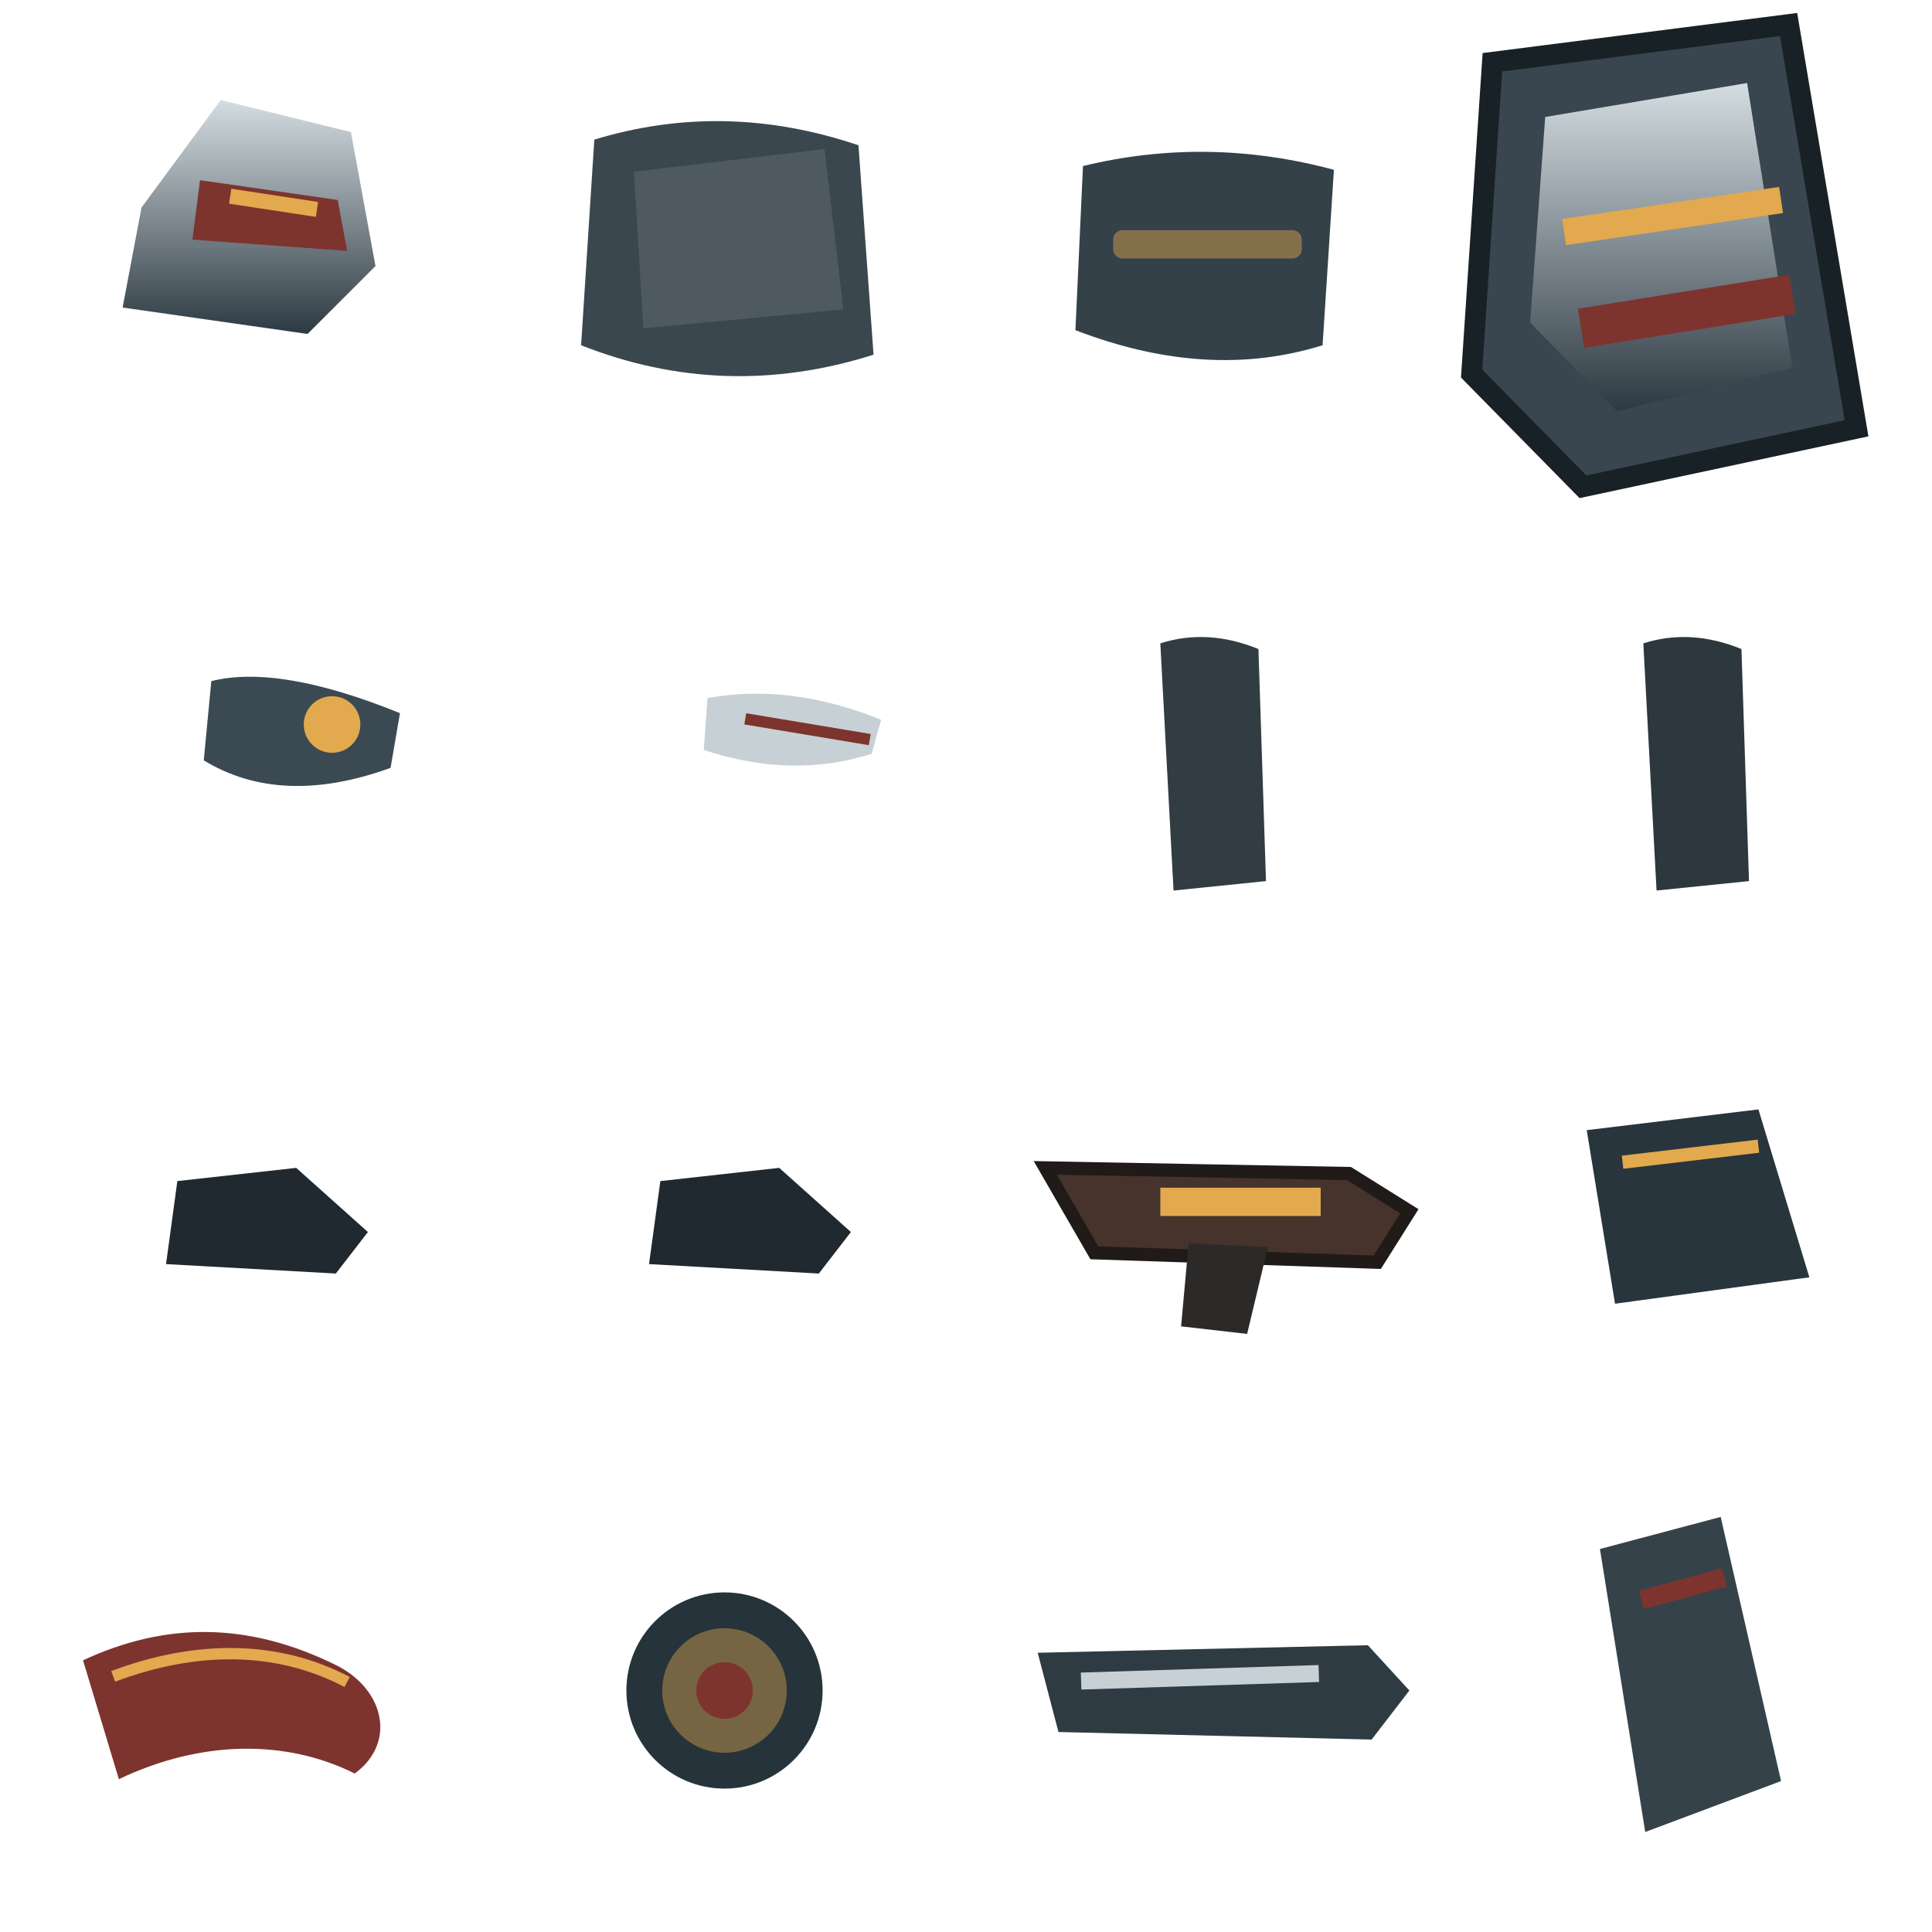
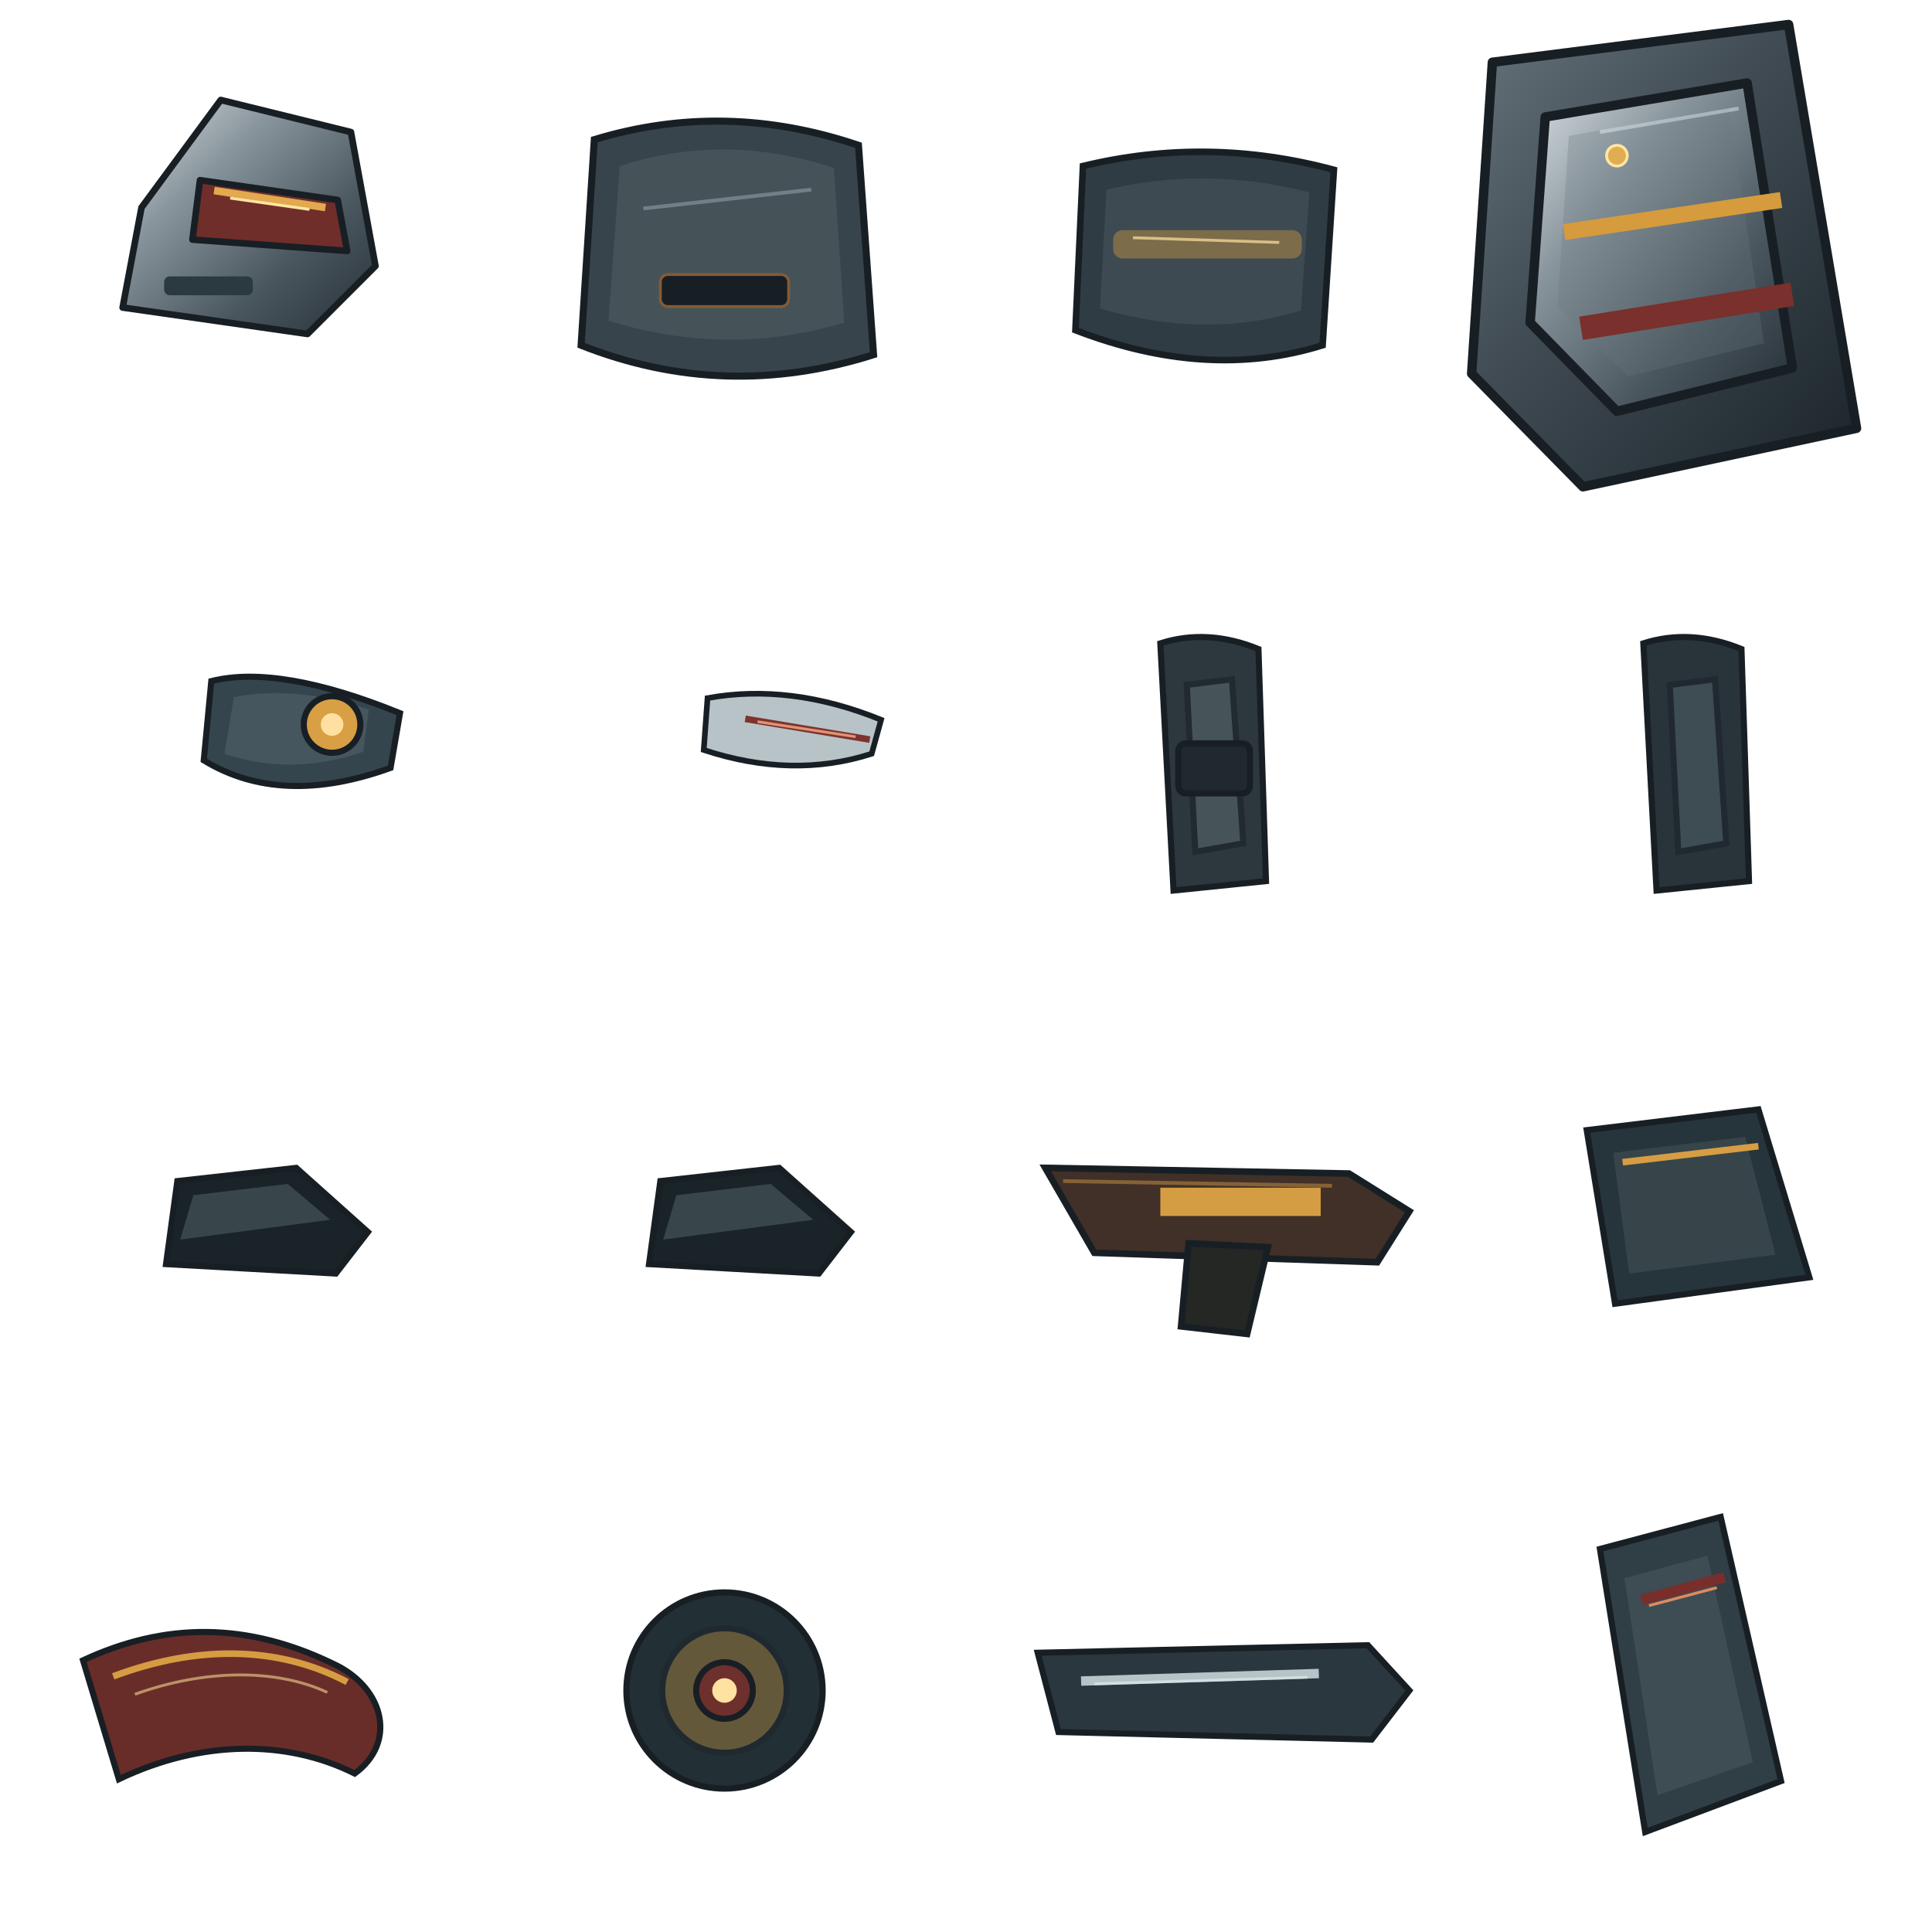
<svg xmlns="http://www.w3.org/2000/svg" width="2048" height="2048" viewBox="0 0 2048 2048">
  <defs>
-     <linearGradient id="s" x1="0" y1="0" x2="0" y2="1">
-       <stop stop-color="#d4dde1" />
-       <stop offset="1" stop-color="#2d3942" />
+     <linearGradient id="s" x1="0" y1="0" x2="1" y2="1">
+       <stop stop-color="#d9e1e4" />
+       <stop offset=".32" stop-color="#89959c" />
+       <stop offset=".68" stop-color="#4a565e" />
+       <stop offset="1" stop-color="#252f36" />
+     </linearGradient>
+     <linearGradient id="shield" x1="0" y1="0" x2="1" y2="1">
+       <stop stop-color="#66737b" />
+       <stop offset=".4" stop-color="#414c54" />
+       <stop offset="1" stop-color="#1b242a" />
    </linearGradient>
  </defs>
-   <g transform="translate(256 256)">
+   <g transform="translate(256 256)" stroke="#181f24" stroke-width="7" stroke-linejoin="round">
    <path d="M-126 70 L-106-36 L-22-150 L116-116 L142 26 L70 98Z" fill="url(#s)" />
-     <path d="M-44-65 L102-44 L112 10 L-52-2Z" fill="#7d342e" />
-     <path d="M-12-48 L80-34" stroke="#e2a94e" stroke-width="16" />
+     <path d="M-44-65 L102-44 L112 10 L-52-2Z" fill="#702e2a" />
+     <path d="M-29-54 L89-36" stroke="#e2a94e" stroke-width="8" />
+     <path d="M-12-46 L72-34" stroke="#ffe5a2" stroke-width="3" />
+     <rect x="-82" y="37" width="94" height="20" rx="6" fill="#2b3940" stroke="none" />
  </g>
-   <g transform="translate(768 256)">
-     <path d="M-138-108 Q0-150 142-102 L158 120 Q0 170-152 110Z" fill="#3b474e" />
-     <path d="M-96-74 L106-98 L126 72 L-86 92Z" fill="#c7d0d5" opacity=".14" />
+   <g transform="translate(768 256)" stroke="#181f24" stroke-width="7.5">
+     <path d="M-138-108 Q0-150 142-102 L158 120 Q0 170-152 110Z" fill="#37444b" />
+     <path d="M-111-80 Q0-116 116-78 L127 86 Q4 123-123 84Z" fill="#aeb9be" opacity=".12" stroke="none" />
+     <path d="M-86-35 L92-55" stroke="#727f86" stroke-width="4" />
+     <rect x="-68" y="35" width="136" height="34" rx="8" fill="#171f24" stroke="#845b35" stroke-width="3" />
  </g>
-   <g transform="translate(1280 256)">
-     <path d="M-132-80 Q0-112 134-76 L122 110 Q0 148-140 94Z" fill="#354149" />
-     <rect x="-100" y="-12" width="200" height="30" rx="10" fill="#e2a94e" opacity=".45" />
+   <g transform="translate(1280 256)" stroke="#181f24" stroke-width="7">
+     <path d="M-132-80 Q0-112 134-76 L122 110 Q0 148-140 94Z" fill="#303c43" />
+     <path d="M-107-55 Q0-80 108-52 L99 73 Q-1 104-114 71Z" fill="#66757c" opacity=".26" stroke="none" />
+     <rect x="-100" y="-12" width="200" height="30" rx="10" fill="#d59a3c" opacity=".42" stroke="none" />
+     <path d="M-79-4 L76 1" stroke="#ffe3a0" stroke-width="3" opacity=".7" />
  </g>
-   <g transform="translate(1792 256)">
-     <path d="M-210-190 L104-230 L176 198 L-114 260 L-232 140Z" fill="#39464f" stroke="#182126" stroke-width="22" />
+   <g transform="translate(1792 256)" stroke="#181f24" stroke-width="10" stroke-linejoin="round">
+     <path d="M-210-190 L104-230 L176 198 L-114 260 L-232 140Z" fill="url(#shield)" />
    <path d="M-154-132 L60-168 L108 134 L-78 180 L-170 86Z" fill="url(#s)" />
-     <path d="M-134-10 L96-44" stroke="#e2a94e" stroke-width="28" />
-     <path d="M-116 92 L108 56" stroke="#7d342e" stroke-width="42" />
+     <path d="M-129-112 L41-142 L78 108 L-66 143 L-141 69Z" fill="#68767d" opacity=".28" stroke="none" />
+     <path d="M-134-10 L96-44" stroke="#d69b3d" stroke-width="17" />
+     <path d="M-116 92 L108 56" stroke="#7a302c" stroke-width="25" />
+     <path d="M-96-116 L51-141" stroke="#f5ffff" stroke-width="4" opacity=".4" />
+     <circle cx="-78" cy="-91" r="11" fill="#e1ad53" stroke="#ffe7a2" stroke-width="3" />
  </g>
-   <g transform="translate(256 768)">
-     <path d="M-32-46 Q40-64 168-12 L158 46 Q42 88-40 38Z" fill="#3b4a52" />
-     <circle cx="96" cy="0" r="30" fill="#e2a94e" />
+   <g transform="translate(256 768)" stroke="#181f24" stroke-width="6.5">
+     <path d="M-32-46 Q40-64 168-12 L158 46 Q42 88-40 38Z" fill="#35454d" />
+     <path d="M-8-29 Q56-42 135-16 L129 29 Q52 55-18 31Z" fill="#718087" opacity=".28" stroke="none" />
+     <circle cx="96" cy="0" r="30" fill="#d89f45" />
+     <circle cx="96" cy="0" r="12" fill="#ffe0a0" stroke="none" />
  </g>
-   <g transform="translate(768 768)">
-     <path d="M-18-28 Q70-44 166-5 L156 31 Q72 58-22 27Z" fill="#c7d0d5" />
-     <path d="M22-6 L154 16" stroke="#7d342e" stroke-width="12" />
+   <g transform="translate(768 768)" stroke="#181f24" stroke-width="6">
+     <path d="M-18-28 Q70-44 166-5 L156 31 Q72 58-22 27Z" fill="#b8c3c8" />
+     <path d="M22-6 L154 16" stroke="#7d342e" stroke-width="7" />
+     <path d="M35-3 L139 13" stroke="#e09476" stroke-width="2.8" />
  </g>
-   <g transform="translate(1280 768)">
-     <path d="M-50-86 Q0-102 54-80 L62 166 L-36 176Z" fill="#313c43" />
+   <g transform="translate(1280 768)" stroke="#181f24" stroke-width="6.5">
+     <path d="M-50-86 Q0-102 54-80 L62 166 L-36 176Z" fill="#2d383e" />
+     <path d="M-22-42 L26-48 L38 126 L-13 135Z" fill="#59676e" opacity=".56" />
+     <rect x="-31" y="20" width="76" height="53" rx="8" fill="#20292e" />
  </g>
-   <g transform="translate(1792 768)">
-     <path d="M-50-86 Q0-102 54-80 L62 166 L-36 176Z" fill="#2c373e" />
+   <g transform="translate(1792 768)" stroke="#181f24" stroke-width="6.5">
+     <path d="M-50-86 Q0-102 54-80 L62 166 L-36 176Z" fill="#28343a" />
+     <path d="M-22-42 L26-48 L38 126 L-13 135Z" fill="#536169" opacity=".52" />
  </g>
-   <g transform="translate(256 1280)">
-     <path d="M-68-28 L58-42 L134 26 L100 70 L-80 60Z" fill="#20292f" />
+   <g transform="translate(256 1280)" stroke="#181f24" stroke-width="6.5">
+     <path d="M-68-28 L58-42 L134 26 L100 70 L-80 60Z" fill="#192328" />
+     <path d="M-51-13 L49-25 L94 13 L-65 34Z" fill="#38464c" stroke="none" />
  </g>
-   <g transform="translate(768 1280)">
-     <path d="M-68-28 L58-42 L134 26 L100 70 L-80 60Z" fill="#20292f" />
+   <g transform="translate(768 1280)" stroke="#181f24" stroke-width="6.5">
+     <path d="M-68-28 L58-42 L134 26 L100 70 L-80 60Z" fill="#192328" />
+     <path d="M-51-13 L49-25 L94 13 L-65 34Z" fill="#38464c" stroke="none" />
  </g>
-   <g transform="translate(1280 1280)">
-     <path d="M-172-42 L150-36 L214 4 L180 58 L-120 48Z" fill="#45332c" stroke="#201a18" stroke-width="14" />
-     <rect x="-50" y="-21" width="170" height="30" fill="#e2a94e" />
-     <path d="M-20 38 L64 42 L42 134 L-28 126Z" fill="#2b2a28" />
+   <g transform="translate(1280 1280)" stroke="#181f24" stroke-width="7">
+     <path d="M-172-42 L150-36 L214 4 L180 58 L-120 48Z" fill="#403027" />
+     <path d="M-153-28 L132-23" stroke="#bd8a42" stroke-width="4" opacity=".55" />
+     <rect x="-50" y="-21" width="170" height="30" fill="#d59d43" stroke="none" />
+     <path d="M-20 38 L64 42 L42 134 L-28 126Z" fill="#252725" />
  </g>
-   <g transform="translate(1792 1280)">
-     <path d="M-110-82 L72-104 L126 74 L-80 102Z" fill="#28353d" />
-     <path d="M-72-48 L72-65" stroke="#e2a94e" stroke-width="14" />
+   <g transform="translate(1792 1280)" stroke="#181f24" stroke-width="6.5">
+     <path d="M-110-82 L72-104 L126 74 L-80 102Z" fill="#26343b" />
+     <path d="M-82-58 L58-75 L90 50 L-65 70Z" fill="#55646a" opacity=".35" stroke="none" />
+     <path d="M-72-48 L72-65" stroke="#d69d43" stroke-width="7" />
  </g>
-   <g transform="translate(256 1792)">
-     <path d="M-168-32 C-82-72 6-74 102-26 C152 0 164 56 120 88 C48 52-42 52-130 94Z" fill="#7d342e" />
-     <path d="M-136-15 C-48-48 38-48 112-9" fill="none" stroke="#e2a94e" stroke-width="12" />
+   <g transform="translate(256 1792)" stroke="#181f24" stroke-width="6.5">
+     <path d="M-168-32 C-82-72 6-74 102-26 C152 0 164 56 120 88 C48 52-42 52-130 94Z" fill="#692d29" />
+     <path d="M-136-15 C-48-48 38-48 112-9" fill="none" stroke="#d69c42" stroke-width="7" />
+     <path d="M-113 4 C-38-23 37-23 91 2" fill="none" stroke="#f3d590" stroke-width="3" opacity=".6" />
  </g>
-   <g transform="translate(768 1792)">
-     <circle r="104" fill="#26333a" />
-     <circle r="66" fill="#e2a94e" opacity=".42" />
-     <circle r="30" fill="#7d342e" />
+   <g transform="translate(768 1792)" stroke="#181f24" stroke-width="6.5">
+     <circle r="104" fill="#222f35" />
+     <circle r="66" fill="#d9a046" opacity=".36" />
+     <circle r="30" fill="#6e302c" />
+     <circle r="13" fill="#ffe1a1" stroke="none" />
  </g>
-   <g transform="translate(1280 1792)">
-     <path d="M-180-40 L170-48 L214 0 L174 52 L-158 44Z" fill="#2f3b42" />
-     <path d="M-134-10 L118-18" stroke="#c7d0d5" stroke-width="18" />
+   <g transform="translate(1280 1792)" stroke="#181f24" stroke-width="6.5">
+     <path d="M-180-40 L170-48 L214 0 L174 52 L-158 44Z" fill="#2b373e" />
+     <path d="M-134-10 L118-18" stroke="#b8c3c8" stroke-width="10" />
+     <path d="M-120-7 L106-14" stroke="#f2ffff" stroke-width="3" opacity=".45" />
  </g>
-   <g transform="translate(1792 1792)">
-     <path d="M-96-150 L32-184 L96 96 L-48 150Z" fill="#35424a" />
-     <path d="M-52-96 L36-120" stroke="#7d342e" stroke-width="20" />
+   <g transform="translate(1792 1792)" stroke="#181f24" stroke-width="6.5">
+     <path d="M-96-150 L32-184 L96 96 L-48 150Z" fill="#303e45" />
+     <path d="M-70-119 L18-143 L66 76 L-35 111Z" fill="#617078" opacity=".28" stroke="none" />
+     <path d="M-52-96 L36-120" stroke="#782f2b" stroke-width="11" />
+     <path d="M-44-90 L28-109" stroke="#db8b62" stroke-width="3" />
  </g>
</svg>
